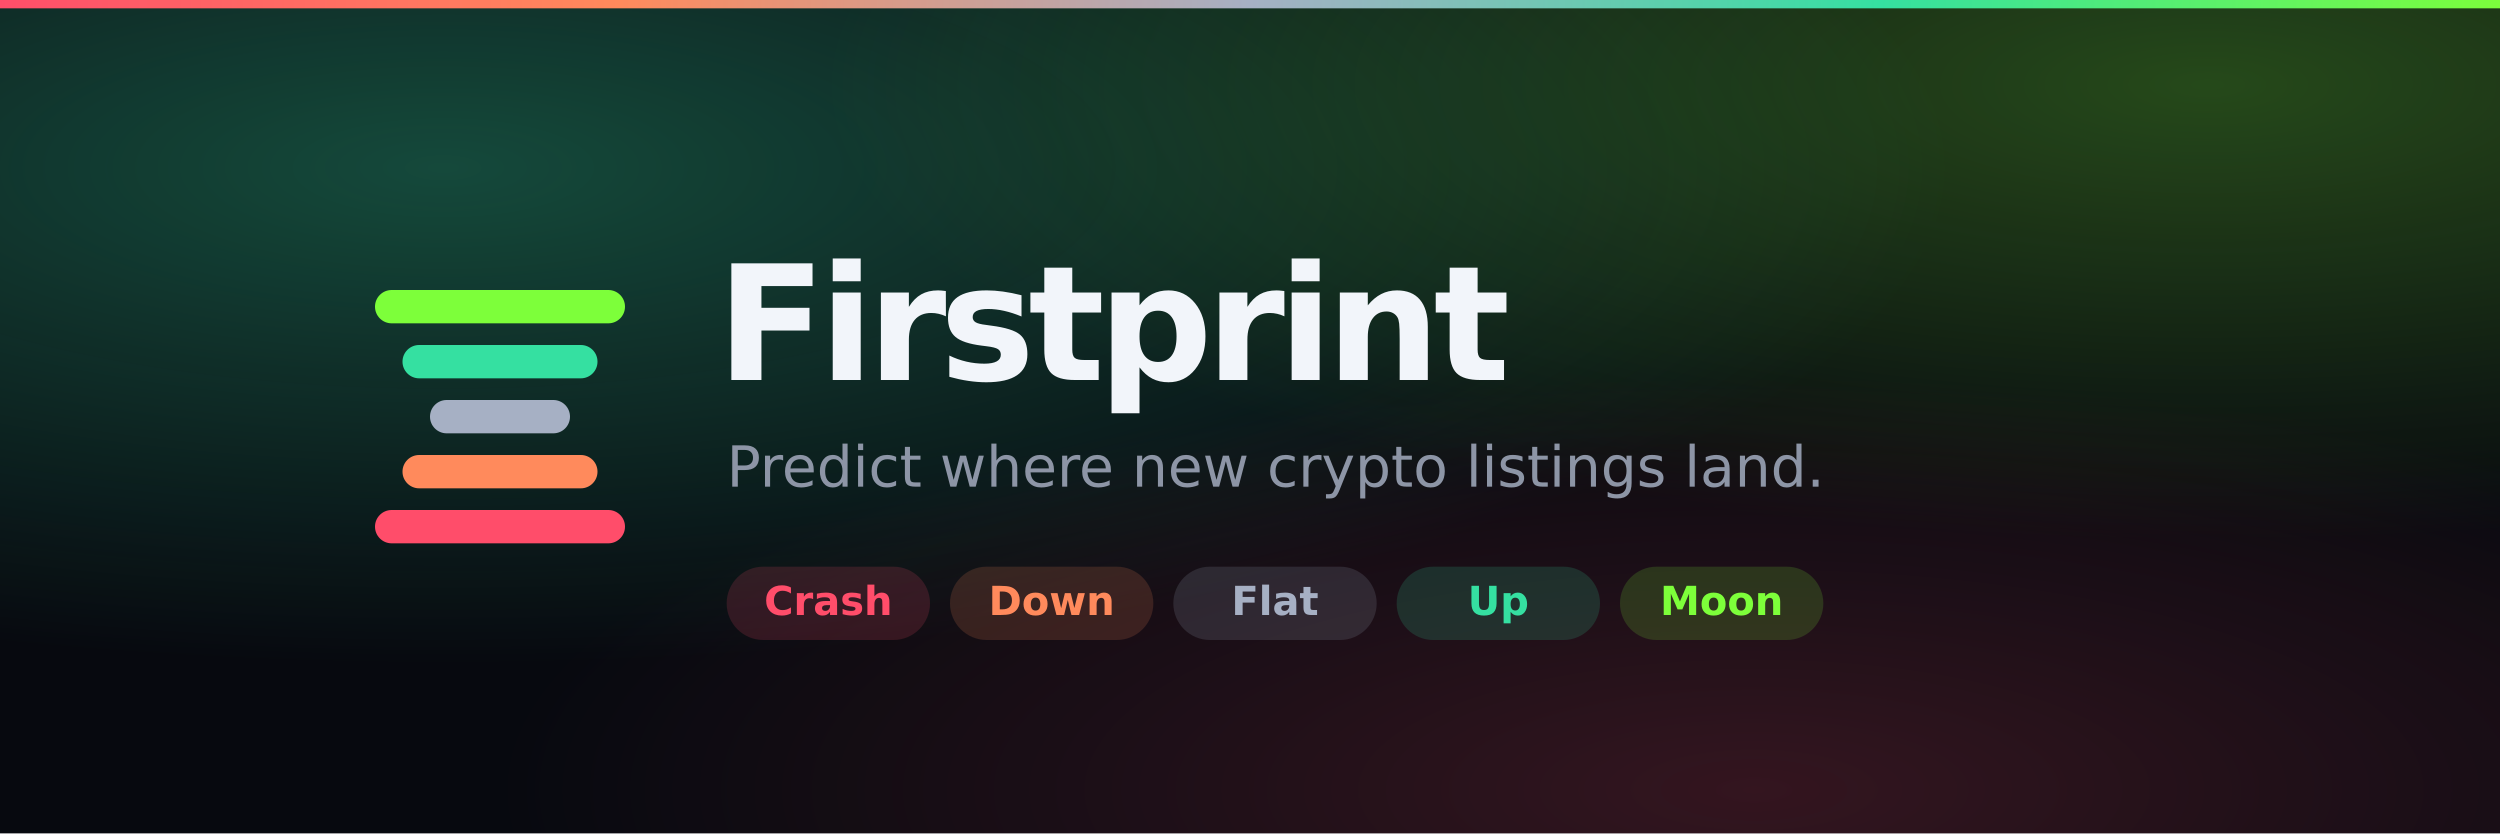
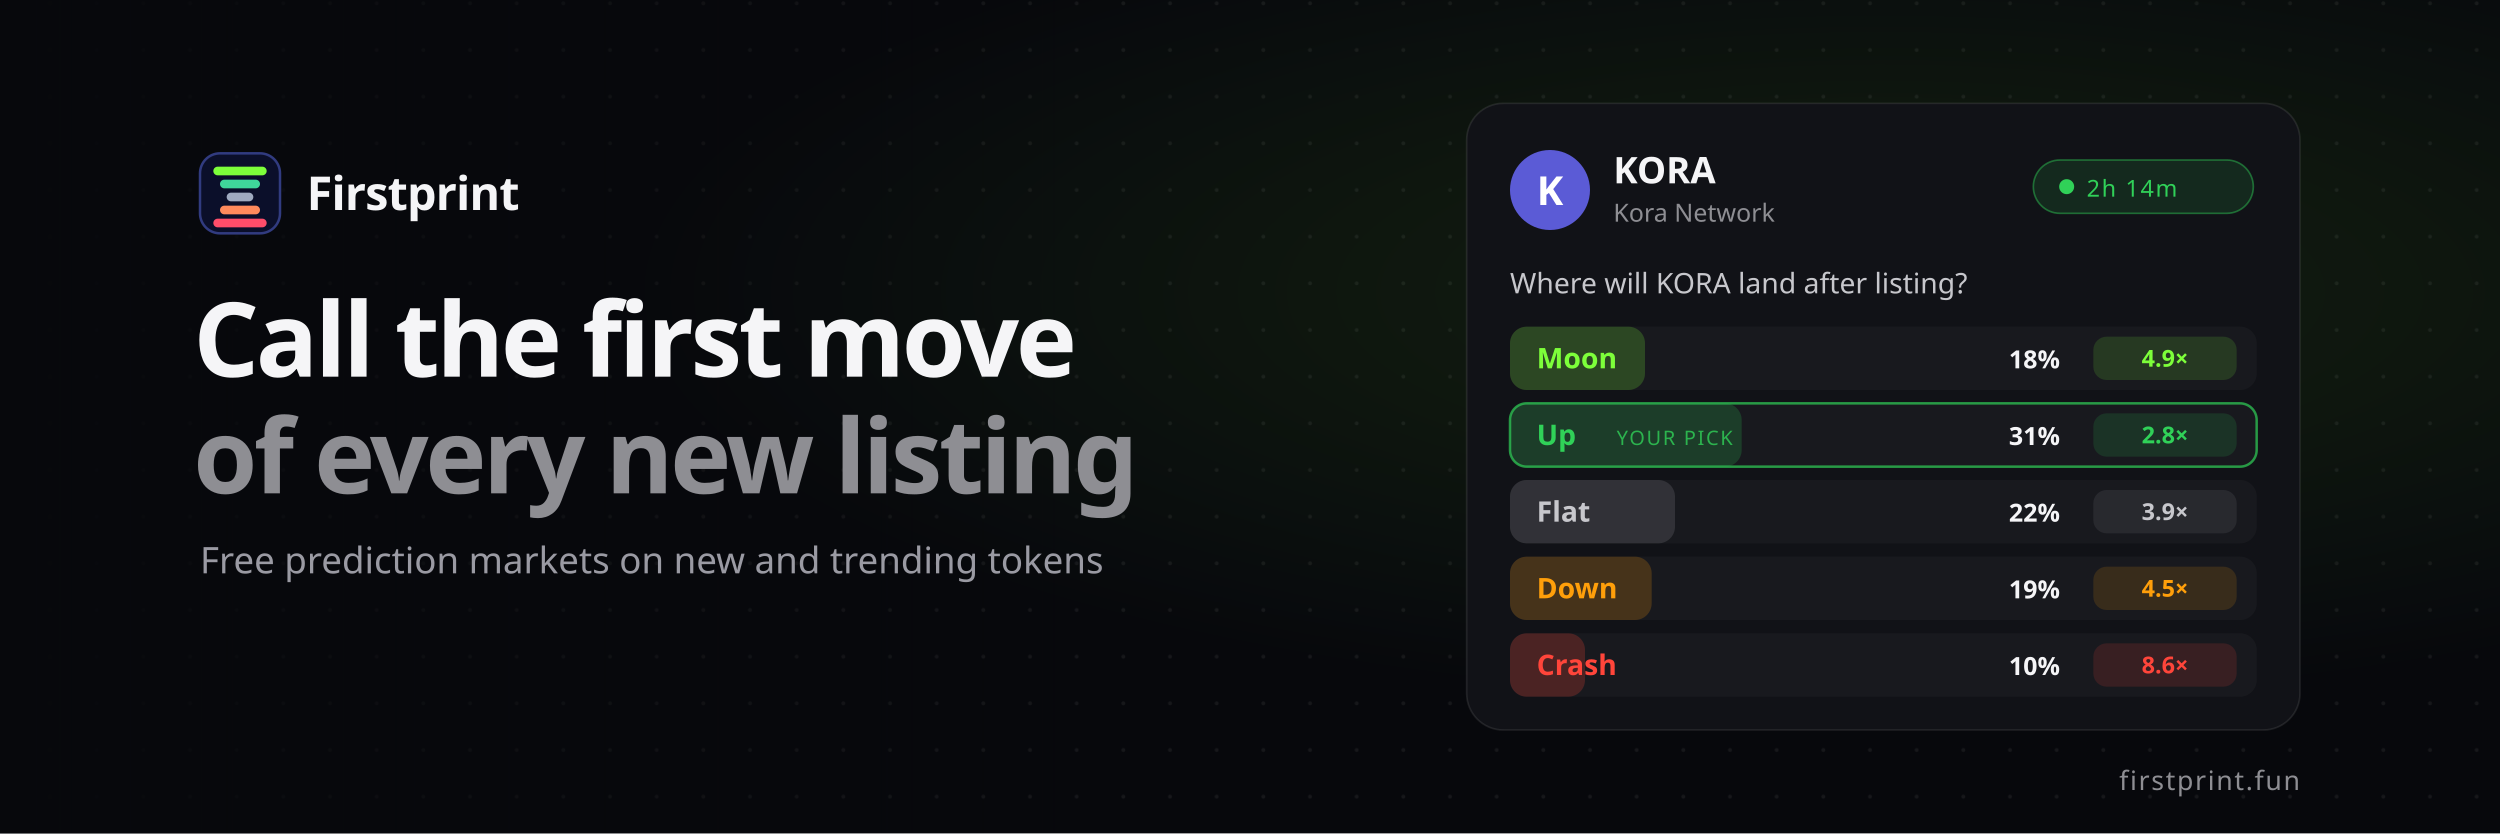
- <svg xmlns="http://www.w3.org/2000/svg" viewBox="0 0 1500 500" width="1500" height="500" role="img" aria-label="Firstprint: predict where new crypto listings land">
+ <svg xmlns="http://www.w3.org/2000/svg" width="1500" height="500" viewBox="0 0 1500 500" font-family="Geist">
  <defs>
-     <radialGradient id="g1" cx="18%" cy="20%" r="60%">
-       <stop offset="0%" stop-color="#35E0A1" stop-opacity="0.30" />
-       <stop offset="100%" stop-color="#35E0A1" stop-opacity="0" />
+     <radialGradient id="glow" cx="0.75" cy="0.35" r="0.5">
+       <stop offset="0" stop-color="#7dff3a" stop-opacity="0.10" />
+       <stop offset="1" stop-color="#7dff3a" stop-opacity="0" />
    </radialGradient>
-     <radialGradient id="g2" cx="88%" cy="10%" r="55%">
-       <stop offset="0%" stop-color="#7dff3a" stop-opacity="0.26" />
-       <stop offset="100%" stop-color="#7dff3a" stop-opacity="0" />
-     </radialGradient>
-     <radialGradient id="g3" cx="70%" cy="95%" r="50%">
-       <stop offset="0%" stop-color="#FF4D6A" stop-opacity="0.18" />
-       <stop offset="100%" stop-color="#FF4D6A" stop-opacity="0" />
-     </radialGradient>
-     <linearGradient id="scale" x1="0" x2="1">
-       <stop offset="0%" stop-color="#FF4D6A" />
-       <stop offset="25%" stop-color="#FF8A5C" />
-       <stop offset="50%" stop-color="#A6B0C4" />
-       <stop offset="75%" stop-color="#35E0A1" />
-       <stop offset="100%" stop-color="#7dff3a" />
+     <pattern id="dots" width="28" height="28" patternUnits="userSpaceOnUse">
+       <circle cx="2" cy="2" r="1.2" fill="#ffffff" fill-opacity="0.06" />
+     </pattern>
+     <linearGradient id="fade" x1="0" x2="1">
+       <stop offset="0" stop-color="#07080c" stop-opacity="1" />
+       <stop offset="0.45" stop-color="#07080c" stop-opacity="0" />
    </linearGradient>
+     <clipPath id="card">
+       <rect x="880" y="62" width="500" height="376" rx="22" />
+     </clipPath>
  </defs>
-   <rect width="1500" height="500" fill="#07090F" />
-   <rect width="1500" height="500" fill="url(#g1)" />
-   <rect width="1500" height="500" fill="url(#g2)" />
-   <rect width="1500" height="500" fill="url(#g3)" />
-   <rect width="1500" height="5" fill="url(#scale)" />
-   <g>
-     <rect x="225.0" y="174.0" width="150.0" height="20" rx="10.0" fill="#7dff3a" />
-     <rect x="241.5" y="207.0" width="117.0" height="20" rx="10.0" fill="#35E0A1" />
-     <rect x="258.0" y="240.0" width="84.0" height="20" rx="10.0" fill="#A6B0C4" />
-     <rect x="241.5" y="273.0" width="117.0" height="20" rx="10.0" fill="#FF8A5C" />
-     <rect x="225.0" y="306.0" width="150.0" height="20" rx="10.0" fill="#FF4D6A" />
+   <rect width="1500" height="500" fill="#07080c" />
+   <rect width="1500" height="500" fill="url(#dots)" />
+   <rect width="1500" height="500" fill="url(#fade)" />
+   <rect width="1500" height="500" fill="url(#glow)" />
+   <g transform="translate(120,92)">
+     <rect width="48" height="48" rx="12" fill="#0b0f2a" stroke="#313b80" stroke-width="1.5" />
+     <rect x="8" y="8" width="32" height="5.2" rx="2.6" fill="#7dff3a" />
+     <rect x="12" y="15.8" width="24" height="5.2" rx="2.6" fill="#3fd69a" />
+     <rect x="16" y="23.6" width="16" height="5.2" rx="2.6" fill="#9faac0" />
+     <rect x="12" y="31.4" width="24" height="5.2" rx="2.6" fill="#ff8a5c" />
+     <rect x="8" y="39.2" width="32" height="5.2" rx="2.6" fill="#ff4d6a" />
+     <text x="64" y="34" font-size="28" font-weight="600" fill="#f5f5f7" letter-spacing="-0.5">Firstprint</text>
  </g>
-   <text x="430" y="228" font-family="Bricolage Grotesque, Poppins, DejaVu Sans, sans-serif" font-size="96" font-weight="700" letter-spacing="-4" fill="#F2F5FA">Firstprint</text>
-   <text x="436" y="292" font-family="Poppins, DejaVu Sans, sans-serif" font-size="34" font-weight="400" fill="#8D95A6">Predict where new crypto listings land.</text>
-   <g font-family="Poppins, DejaVu Sans, sans-serif" font-size="24" font-weight="600" transform="translate(436 340)">
-     <rect width="122" height="44" rx="22" fill="#FF4D6A" fill-opacity="0.16" />
-     <text x="61" y="29" text-anchor="middle" fill="#FF4D6A">Crash</text>
-     <rect x="134" width="122" height="44" rx="22" fill="#FF8A5C" fill-opacity="0.16" />
-     <text x="195" y="29" text-anchor="middle" fill="#FF8A5C">Down</text>
-     <rect x="268" width="122" height="44" rx="22" fill="#A6B0C4" fill-opacity="0.16" />
-     <text x="329" y="29" text-anchor="middle" fill="#A6B0C4">Flat</text>
-     <rect x="402" width="122" height="44" rx="22" fill="#35E0A1" fill-opacity="0.16" />
-     <text x="463" y="29" text-anchor="middle" fill="#35E0A1">Up</text>
-     <rect x="536" width="122" height="44" rx="22" fill="#7dff3a" fill-opacity="0.16" />
-     <text x="597" y="29" text-anchor="middle" fill="#7dff3a">Moon</text>
+   <text x="116" y="226" font-size="62" font-weight="700" fill="#f5f5f7" letter-spacing="-2">Call the first move</text>
+   <text x="116" y="296" font-size="62" font-weight="700" fill="#8e8e93" letter-spacing="-2">of every new listing</text>
+   <text x="120" y="344" font-size="22" fill="#9a9aa3">Free prediction markets on new and trending tokens</text>
+   <rect x="880" y="62" width="500" height="376" rx="22" fill="#111217" stroke="#ffffff" stroke-opacity="0.09" />
+   <g clip-path="url(#card)">
+     <circle cx="930" cy="114" r="24" fill="#5b5bd6" />
+     <text x="930" y="123" text-anchor="middle" font-size="24" font-weight="700" fill="#ffffff">K</text>
+     <text x="968" y="110" font-size="22" font-weight="600" fill="#f5f5f7">KORA</text>
+     <text x="968" y="133" font-size="15" fill="#8e8e93">Kora Network</text>
+     <rect x="1220" y="96" width="132" height="32" rx="16" fill="#30d158" fill-opacity="0.12" stroke="#30d158" stroke-opacity="0.45" />
+     <circle cx="1240" cy="112" r="4.5" fill="#30d158" />
+     <text x="1252" y="118" font-family="Geist Mono" font-size="14" font-weight="500" fill="#30d158" letter-spacing="1">2h 14m</text>
+     <text x="906" y="176" font-size="17" fill="#c7c7cc">Where will KORA land after listing?</text>
+     <g font-size="17" font-weight="600">
+       <g transform="translate(906,196)">
+         <rect width="448" height="38" rx="10" fill="#ffffff" fill-opacity="0.035" />
+         <rect width="81" height="38" rx="10" fill="#7dff3a" fill-opacity="0.20" />
+         <text x="16" y="25" fill="#7dff3a">Moon</text>
+         <text x="330" y="25" text-anchor="end" font-family="Geist Mono" font-size="15" fill="#f5f5f7">18%</text>
+         <rect x="350" y="6" width="86" height="26" rx="8" fill="#7dff3a" fill-opacity="0.14" />
+         <text x="393" y="24" text-anchor="middle" font-family="Geist Mono" font-size="14" fill="#7dff3a">4.9×</text>
+       </g>
+       <g transform="translate(906,242)">
+         <rect width="448" height="38" rx="10" fill="#ffffff" fill-opacity="0.035" />
+         <rect width="139" height="38" rx="10" fill="#30d158" fill-opacity="0.20" />
+         <rect width="448" height="38" rx="10" fill="none" stroke="#30d158" stroke-opacity="0.7" stroke-width="1.5" />
+         <text x="16" y="25" fill="#30d158">Up</text>
+         <text x="64" y="25" font-size="12" font-weight="500" fill="#30d158" fill-opacity="0.8" letter-spacing="1">YOUR PICK</text>
+         <text x="330" y="25" text-anchor="end" font-family="Geist Mono" font-size="15" fill="#f5f5f7">31%</text>
+         <rect x="350" y="6" width="86" height="26" rx="8" fill="#30d158" fill-opacity="0.14" />
+         <text x="393" y="24" text-anchor="middle" font-family="Geist Mono" font-size="14" fill="#30d158">2.8×</text>
+       </g>
+       <g transform="translate(906,288)">
+         <rect width="448" height="38" rx="10" fill="#ffffff" fill-opacity="0.035" />
+         <rect width="99" height="38" rx="10" fill="#a1a1aa" fill-opacity="0.18" />
+         <text x="16" y="25" fill="#c7c7cc">Flat</text>
+         <text x="330" y="25" text-anchor="end" font-family="Geist Mono" font-size="15" fill="#f5f5f7">22%</text>
+         <rect x="350" y="6" width="86" height="26" rx="8" fill="#a1a1aa" fill-opacity="0.12" />
+         <text x="393" y="24" text-anchor="middle" font-family="Geist Mono" font-size="14" fill="#c7c7cc">3.9×</text>
+       </g>
+       <g transform="translate(906,334)">
+         <rect width="448" height="38" rx="10" fill="#ffffff" fill-opacity="0.035" />
+         <rect width="85" height="38" rx="10" fill="#ff9f0a" fill-opacity="0.20" />
+         <text x="16" y="25" fill="#ff9f0a">Down</text>
+         <text x="330" y="25" text-anchor="end" font-family="Geist Mono" font-size="15" fill="#f5f5f7">19%</text>
+         <rect x="350" y="6" width="86" height="26" rx="8" fill="#ff9f0a" fill-opacity="0.14" />
+         <text x="393" y="24" text-anchor="middle" font-family="Geist Mono" font-size="14" fill="#ff9f0a">4.5×</text>
+       </g>
+       <g transform="translate(906,380)">
+         <rect width="448" height="38" rx="10" fill="#ffffff" fill-opacity="0.035" />
+         <rect width="45" height="38" rx="10" fill="#ff453a" fill-opacity="0.22" />
+         <text x="16" y="25" fill="#ff453a">Crash</text>
+         <text x="330" y="25" text-anchor="end" font-family="Geist Mono" font-size="15" fill="#f5f5f7">10%</text>
+         <rect x="350" y="6" width="86" height="26" rx="8" fill="#ff453a" fill-opacity="0.14" />
+         <text x="393" y="24" text-anchor="middle" font-family="Geist Mono" font-size="14" fill="#ff453a">8.6×</text>
+       </g>
+     </g>
  </g>
+   <text x="1380" y="474" text-anchor="end" font-family="Geist Mono" font-size="16" fill="#8e8e93" letter-spacing="1">firstprint.fun</text>
</svg>
